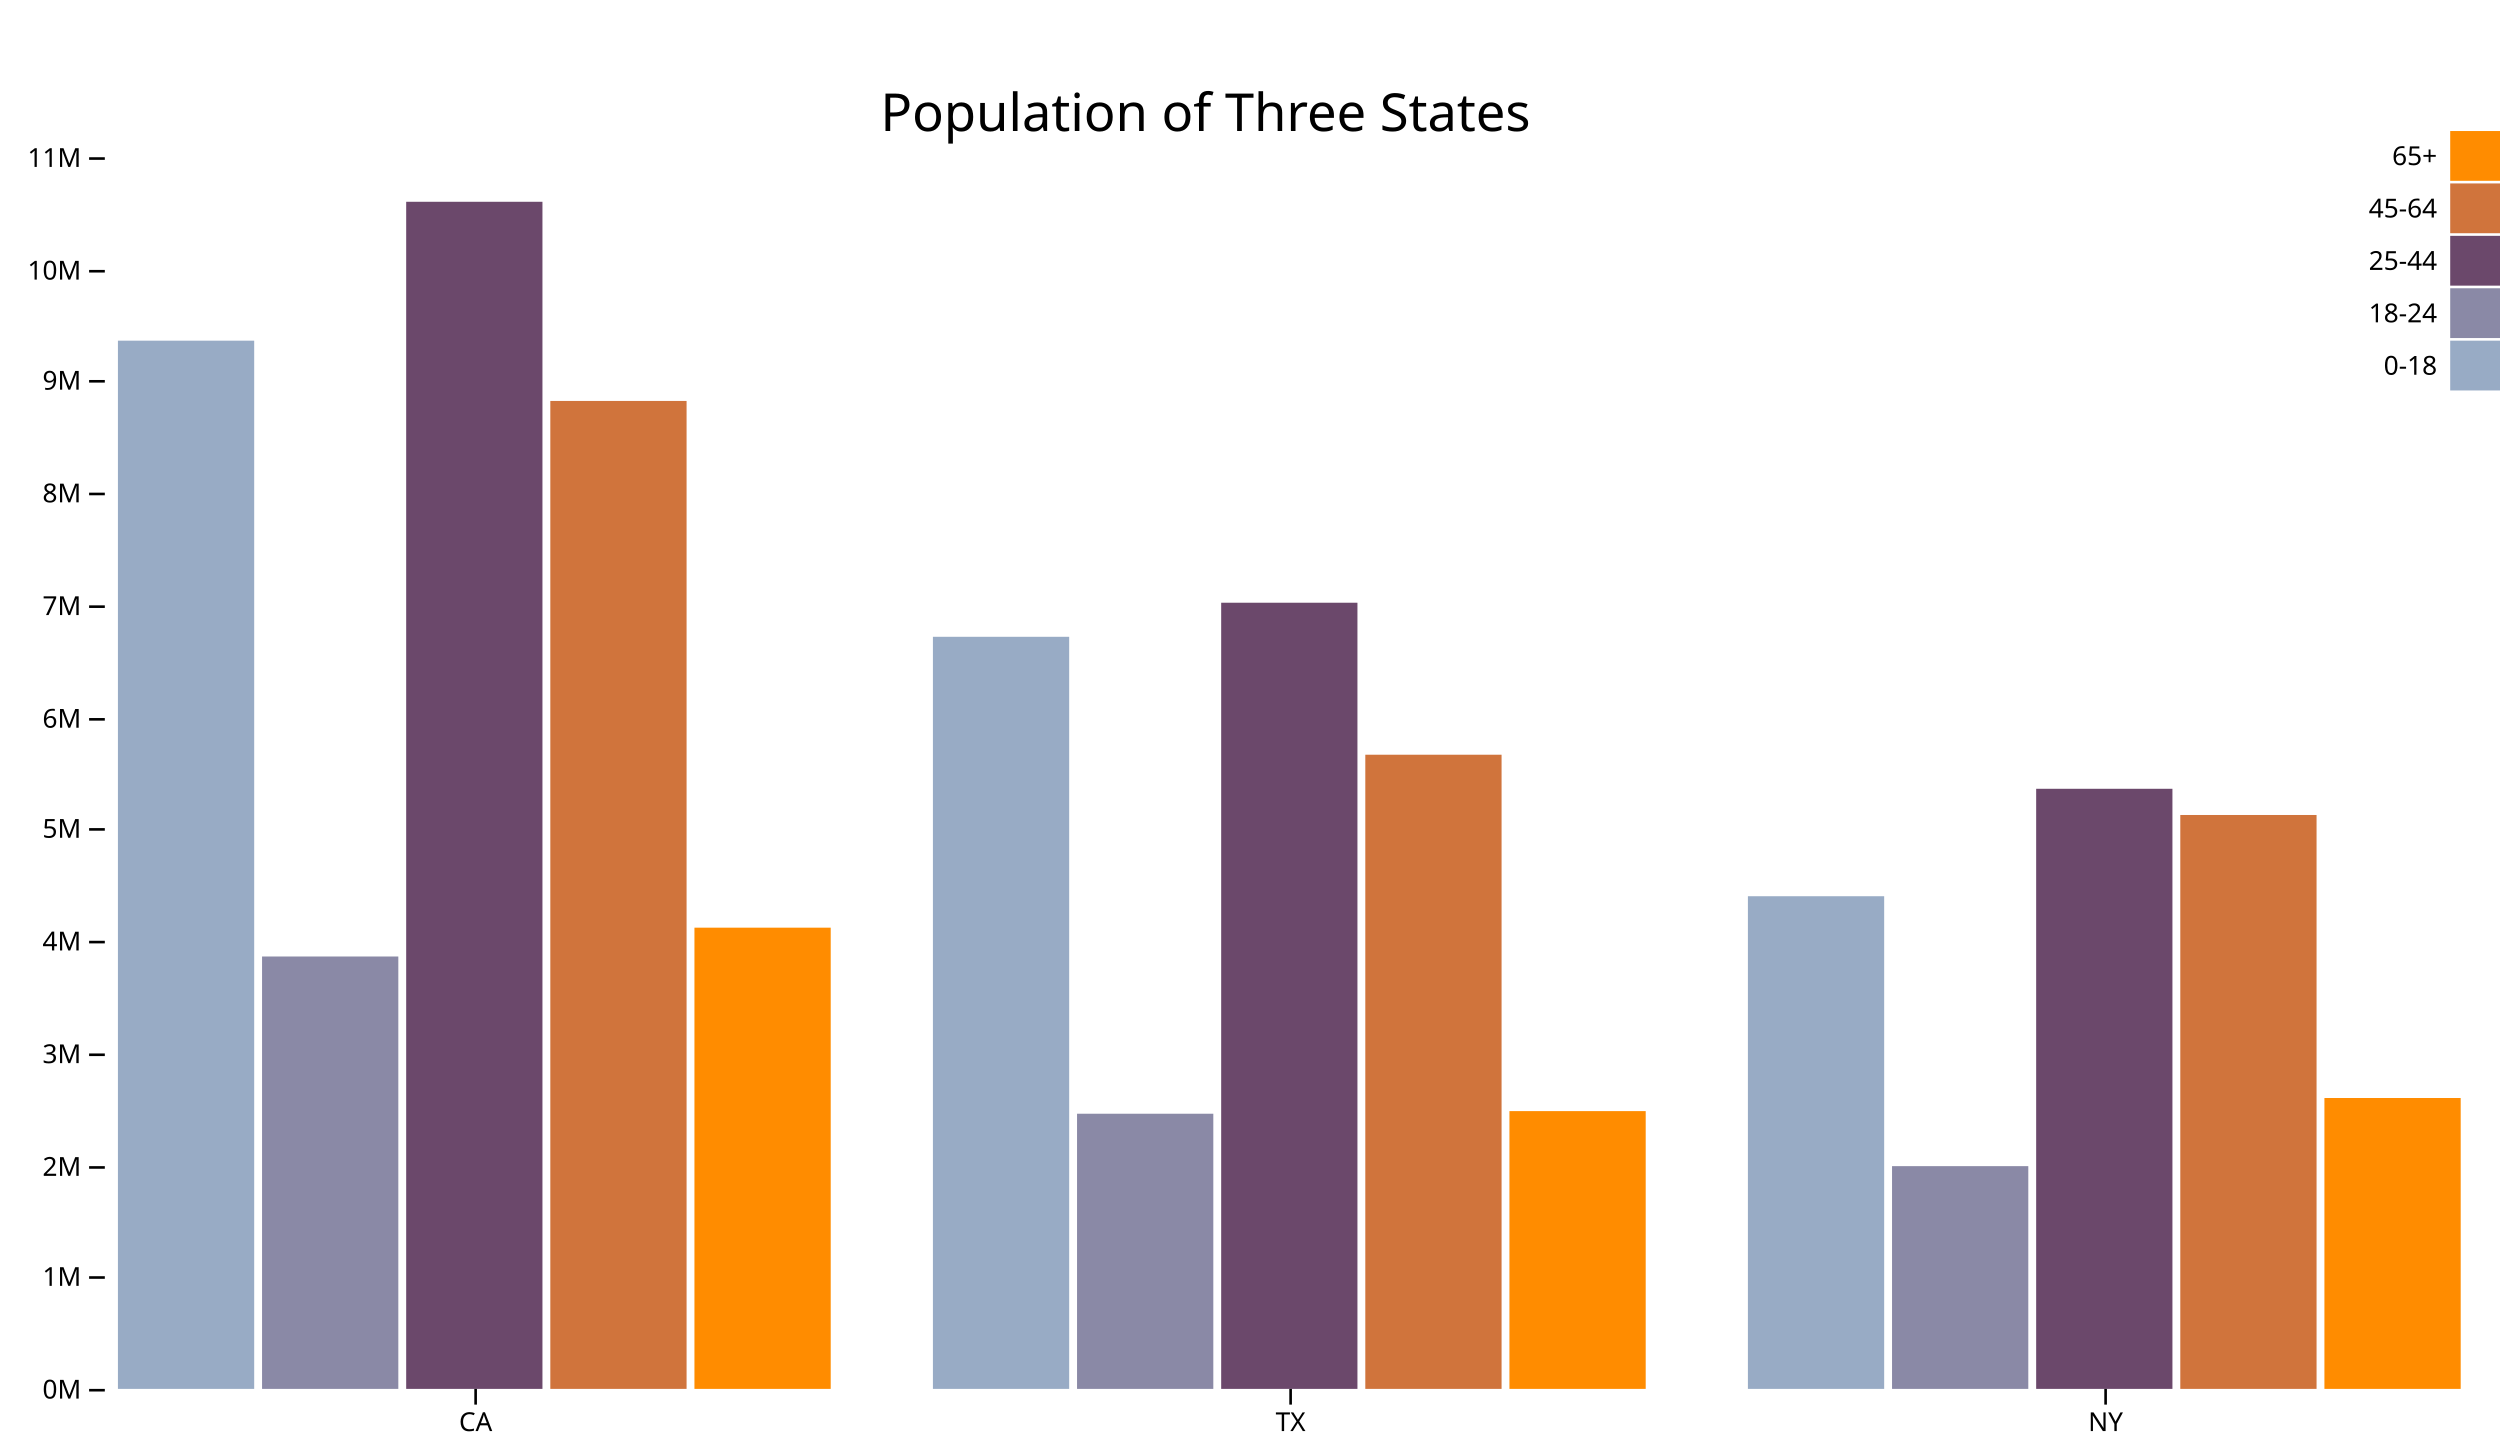
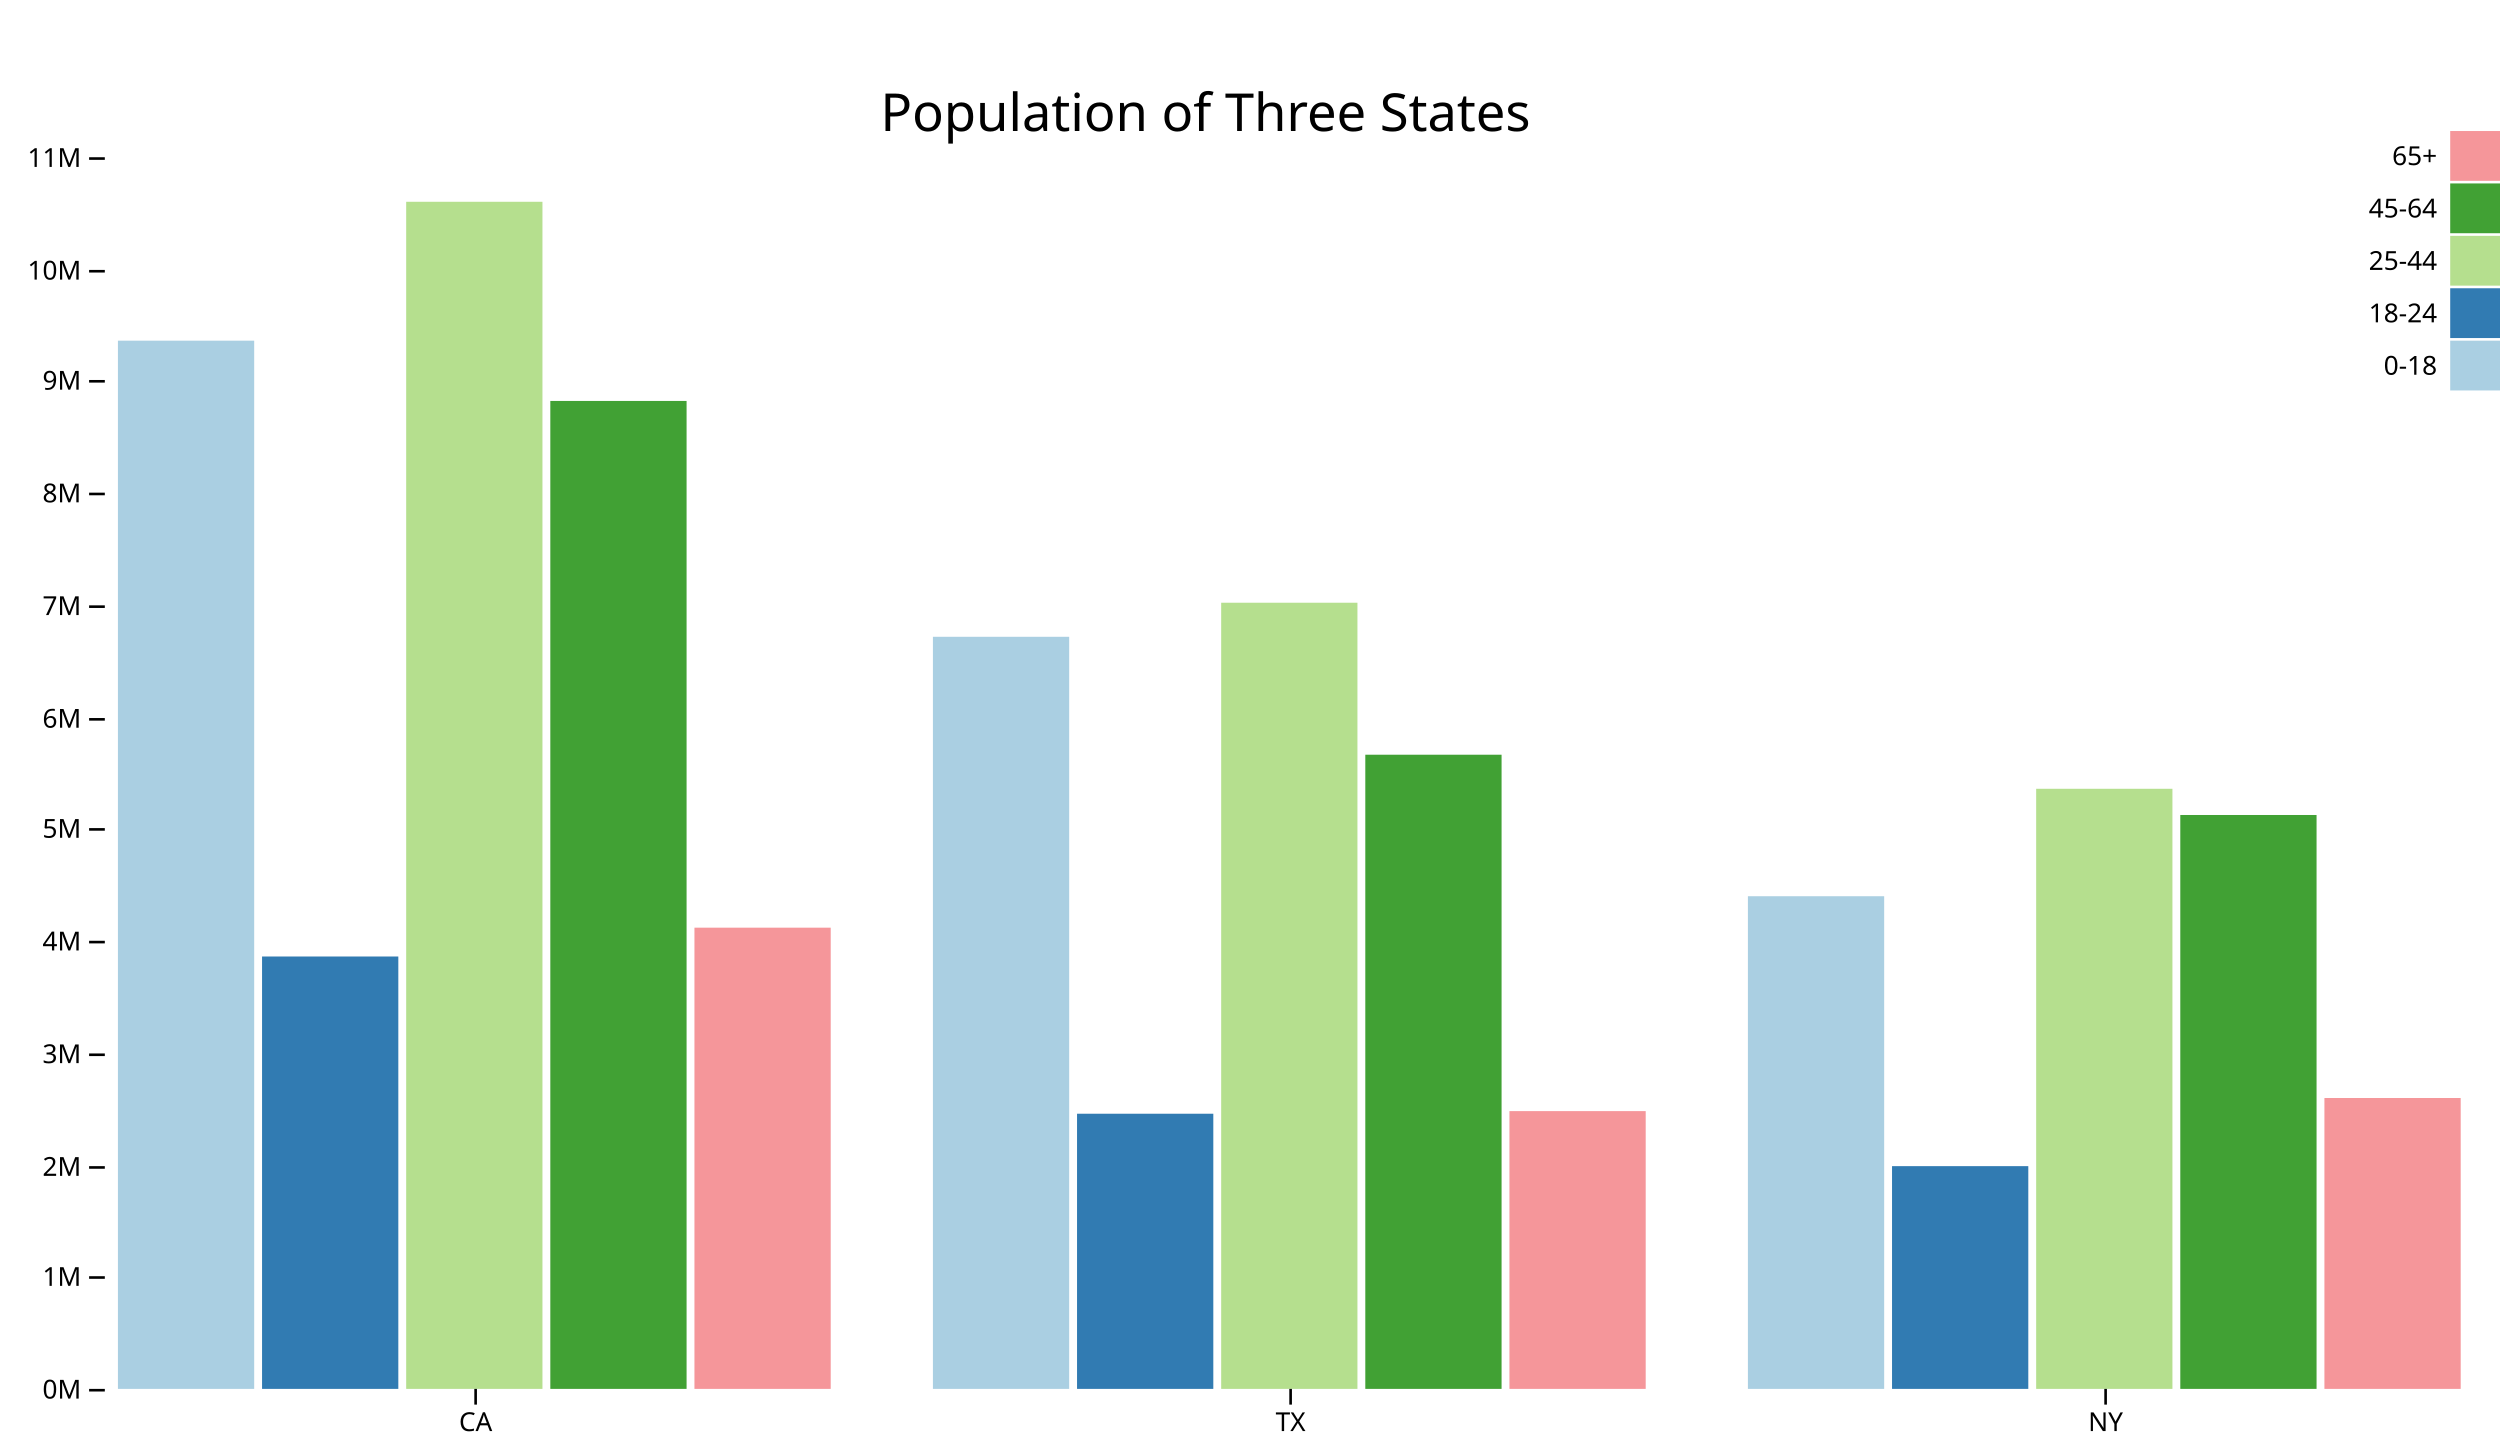
<svg xmlns="http://www.w3.org/2000/svg" id="visChart" viewBox="0 0 954 550" width="954" height="550" xml:space="preserve">
  <g id="chartContent">
    <g transform="translate(0,50)">
      <g>
        <text id="mark5001" class=" mark Title title" data-datum="{}" font-size="20" font-family="sans-serif" text-anchor="middle" x="460" y="0">Population of Three States</text>
      </g>
      <g>
        <g transform="translate(41,0)">
-           <rect id="mark1" class=" mark Shape1 rectangle" data-datum="{&quot;State&quot;:&quot;1_CA&quot;,&quot;Population&quot;:9364530,&quot;Age&quot;:&quot;0-18&quot;}" x="4" y="80" width="52" height="400" fill="#98abc5" />
-           <rect id="mark2" class=" mark Shape1 rectangle" data-datum="{&quot;State&quot;:&quot;1_CA&quot;,&quot;Population&quot;:3853788,&quot;Age&quot;:&quot;19-24&quot;}" x="59" y="315" width="52" height="165" fill="#8a89a6" />
-           <rect id="mark3" class=" mark Shape1 rectangle" data-datum="{&quot;State&quot;:&quot;1_CA&quot;,&quot;Population&quot;:10604510,&quot;Age&quot;:&quot;25-44&quot;}" x="114" y="27" width="52" height="453" fill="#6b486b" />
-           <rect id="mark4" class=" mark Shape1 rectangle" data-datum="{&quot;State&quot;:&quot;1_CA&quot;,&quot;Population&quot;:8819342,&quot;Age&quot;:&quot;45-64&quot;}" x="169" y="103" width="52" height="377" fill="#d0743c" />
-           <rect id="mark5" class=" mark Shape1 rectangle" data-datum="{&quot;State&quot;:&quot;1_CA&quot;,&quot;Population&quot;:4114496,&quot;Age&quot;:&quot;65+&quot;}" x="224" y="304" width="52" height="176" fill="#ff8c00" />
+           <rect id="mark1" class=" mark Shape1 rectangle" data-datum="{&quot;State&quot;:&quot;1_CA&quot;,&quot;Population&quot;:9364530,&quot;Age&quot;:&quot;0-18&quot;}" x="4" y="80" width="52" height="400" fill="#aacfe2" />
+           <rect id="mark2" class=" mark Shape1 rectangle" data-datum="{&quot;State&quot;:&quot;1_CA&quot;,&quot;Population&quot;:3853788,&quot;Age&quot;:&quot;19-24&quot;}" x="59" y="315" width="52" height="165" fill="#317bb2" />
+           <rect id="mark3" class=" mark Shape1 rectangle" data-datum="{&quot;State&quot;:&quot;1_CA&quot;,&quot;Population&quot;:10604510,&quot;Age&quot;:&quot;25-44&quot;}" x="114" y="27" width="52" height="453" fill="#b5df8e" />
+           <rect id="mark4" class=" mark Shape1 rectangle" data-datum="{&quot;State&quot;:&quot;1_CA&quot;,&quot;Population&quot;:8819342,&quot;Age&quot;:&quot;45-64&quot;}" x="169" y="103" width="52" height="377" fill="#41a134" />
+           <rect id="mark5" class=" mark Shape1 rectangle" data-datum="{&quot;State&quot;:&quot;1_CA&quot;,&quot;Population&quot;:4114496,&quot;Age&quot;:&quot;65+&quot;}" x="224" y="304" width="52" height="176" fill="#f5969a" />
        </g>
        <g transform="translate(352,0)">
-           <rect id="mark6" class=" mark Shape1 rectangle" data-datum="{&quot;State&quot;:&quot;2_TX&quot;,&quot;Population&quot;:6725771,&quot;Age&quot;:&quot;0-18&quot;}" x="4" y="193" width="52" height="287" fill="#98abc5" />
-           <rect id="mark7" class=" mark Shape1 rectangle" data-datum="{&quot;State&quot;:&quot;2_TX&quot;,&quot;Population&quot;:2454721,&quot;Age&quot;:&quot;19-24&quot;}" x="59" y="375" width="52" height="105" fill="#8a89a6" />
-           <rect id="mark8" class=" mark Shape1 rectangle" data-datum="{&quot;State&quot;:&quot;2_TX&quot;,&quot;Population&quot;:7017731,&quot;Age&quot;:&quot;25-44&quot;}" x="114" y="180" width="52" height="300" fill="#6b486b" />
-           <rect id="mark9" class=" mark Shape1 rectangle" data-datum="{&quot;State&quot;:&quot;2_TX&quot;,&quot;Population&quot;:5656528,&quot;Age&quot;:&quot;45-64&quot;}" x="169" y="238" width="52" height="242" fill="#d0743c" />
-           <rect id="mark10" class=" mark Shape1 rectangle" data-datum="{&quot;State&quot;:&quot;2_TX&quot;,&quot;Population&quot;:2472223,&quot;Age&quot;:&quot;65+&quot;}" x="224" y="374" width="52" height="106" fill="#ff8c00" />
+           <rect id="mark6" class=" mark Shape1 rectangle" data-datum="{&quot;State&quot;:&quot;2_TX&quot;,&quot;Population&quot;:6725771,&quot;Age&quot;:&quot;0-18&quot;}" x="4" y="193" width="52" height="287" fill="#aacfe2" />
+           <rect id="mark7" class=" mark Shape1 rectangle" data-datum="{&quot;State&quot;:&quot;2_TX&quot;,&quot;Population&quot;:2454721,&quot;Age&quot;:&quot;19-24&quot;}" x="59" y="375" width="52" height="105" fill="#317bb2" />
+           <rect id="mark8" class=" mark Shape1 rectangle" data-datum="{&quot;State&quot;:&quot;2_TX&quot;,&quot;Population&quot;:7017731,&quot;Age&quot;:&quot;25-44&quot;}" x="114" y="180" width="52" height="300" fill="#b5df8e" />
+           <rect id="mark9" class=" mark Shape1 rectangle" data-datum="{&quot;State&quot;:&quot;2_TX&quot;,&quot;Population&quot;:5656528,&quot;Age&quot;:&quot;45-64&quot;}" x="169" y="238" width="52" height="242" fill="#41a134" />
+           <rect id="mark10" class=" mark Shape1 rectangle" data-datum="{&quot;State&quot;:&quot;2_TX&quot;,&quot;Population&quot;:2472223,&quot;Age&quot;:&quot;65+&quot;}" x="224" y="374" width="52" height="106" fill="#f5969a" />
        </g>
        <g transform="translate(663,0)">
-           <rect id="mark11" class=" mark Shape1 rectangle" data-datum="{&quot;State&quot;:&quot;3_NY&quot;,&quot;Population&quot;:4408016,&quot;Age&quot;:&quot;0-18&quot;}" x="4" y="292" width="52" height="188" fill="#98abc5" />
-           <rect id="mark12" class=" mark Shape1 rectangle" data-datum="{&quot;State&quot;:&quot;3_NY&quot;,&quot;Population&quot;:1999120,&quot;Age&quot;:&quot;19-24&quot;}" x="59" y="395" width="52" height="85" fill="#8a89a6" />
-           <rect id="mark13" class=" mark Shape1 rectangle" data-datum="{&quot;State&quot;:&quot;3_NY&quot;,&quot;Population&quot;:5355235,&quot;Age&quot;:&quot;25-44&quot;}" x="114" y="251" width="52" height="229" fill="#6b486b" />
-           <rect id="mark14" class=" mark Shape1 rectangle" data-datum="{&quot;State&quot;:&quot;3_NY&quot;,&quot;Population&quot;:5120254,&quot;Age&quot;:&quot;45-64&quot;}" x="169" y="261" width="52" height="219" fill="#d0743c" />
-           <rect id="mark15" class=" mark Shape1 rectangle" data-datum="{&quot;State&quot;:&quot;3_NY&quot;,&quot;Population&quot;:2607672,&quot;Age&quot;:&quot;65+&quot;}" x="224" y="369" width="52" height="111" fill="#ff8c00" />
+           <rect id="mark11" class=" mark Shape1 rectangle" data-datum="{&quot;State&quot;:&quot;3_NY&quot;,&quot;Population&quot;:4408016,&quot;Age&quot;:&quot;0-18&quot;}" x="4" y="292" width="52" height="188" fill="#aacfe2" />
+           <rect id="mark12" class=" mark Shape1 rectangle" data-datum="{&quot;State&quot;:&quot;3_NY&quot;,&quot;Population&quot;:1999120,&quot;Age&quot;:&quot;19-24&quot;}" x="59" y="395" width="52" height="85" fill="#317bb2" />
+           <rect id="mark13" class=" mark Shape1 rectangle" data-datum="{&quot;State&quot;:&quot;3_NY&quot;,&quot;Population&quot;:5355235,&quot;Age&quot;:&quot;25-44&quot;}" x="114" y="251" width="52" height="229" fill="#b5df8e" />
+           <rect id="mark14" class=" mark Shape1 rectangle" data-datum="{&quot;State&quot;:&quot;3_NY&quot;,&quot;Population&quot;:5120254,&quot;Age&quot;:&quot;45-64&quot;}" x="169" y="261" width="52" height="219" fill="#41a134" />
+           <rect id="mark15" class=" mark Shape1 rectangle" data-datum="{&quot;State&quot;:&quot;3_NY&quot;,&quot;Population&quot;:2607672,&quot;Age&quot;:&quot;65+&quot;}" x="224" y="369" width="52" height="111" fill="#f5969a" />
        </g>
      </g>
      <g class="axis" data-datum="{&quot;position&quot;:&quot;State&quot;}" transform="translate(0,480)" fill="none" font-size="10" font-family="sans-serif" text-anchor="middle">
        <g transform="translate(181.5,0)">
          <line id="mark1001" class=" mark axis-tick" data-datum="{&quot;_TYPE&quot;:&quot;axis-tick&quot;}" stroke="currentColor" stroke-width="1" y2="6" />
        </g>
        <g transform="translate(492.5,0)">
          <line id="mark1002" class=" mark axis-tick" data-datum="{&quot;_TYPE&quot;:&quot;axis-tick&quot;}" stroke="currentColor" stroke-width="1" y2="6" />
        </g>
        <g transform="translate(803.5,0)">
          <line id="mark1003" class=" mark axis-tick" data-datum="{&quot;_TYPE&quot;:&quot;axis-tick&quot;}" stroke="currentColor" stroke-width="1" y2="6" />
        </g>
        <g transform="translate(181.5,0)">
          <text id="mark2001" class=" mark axis-label" data-datum="{&quot;_TYPE&quot;:&quot;axis-label&quot;}" fill="currentColor" y="9" dy="0.71em">CA</text>
        </g>
        <g transform="translate(492.5,0)">
          <text id="mark2002" class=" mark axis-label" data-datum="{&quot;_TYPE&quot;:&quot;axis-label&quot;}" fill="currentColor" y="9" dy="0.71em">TX</text>
        </g>
        <g transform="translate(803.5,0)">
          <text id="mark2003" class=" mark axis-label" data-datum="{&quot;_TYPE&quot;:&quot;axis-label&quot;}" fill="currentColor" y="9" dy="0.71em">NY</text>
        </g>
      </g>
      <g transform="translate(40,0)" fill="none" font-size="10" font-family="sans-serif" text-anchor="end">
        <g transform="translate(0,480.5)">
          <line id="mark1004" class=" mark axis-tick" data-datum="{&quot;_TYPE&quot;:&quot;axis-tick&quot;}" stroke="currentColor" stroke-width="1" x2="-6" />
        </g>
        <g transform="translate(0,437.5)">
          <line id="mark1005" class=" mark axis-tick" data-datum="{&quot;_TYPE&quot;:&quot;axis-tick&quot;}" stroke="currentColor" stroke-width="1" x2="-6" />
        </g>
        <g transform="translate(0,395.5)">
          <line id="mark1006" class=" mark axis-tick" data-datum="{&quot;_TYPE&quot;:&quot;axis-tick&quot;}" stroke="currentColor" stroke-width="1" x2="-6" />
        </g>
        <g transform="translate(0,352.5)">
          <line id="mark1007" class=" mark axis-tick" data-datum="{&quot;_TYPE&quot;:&quot;axis-tick&quot;}" stroke="currentColor" stroke-width="1" x2="-6" />
        </g>
        <g transform="translate(0,309.5)">
          <line id="mark1008" class=" mark axis-tick" data-datum="{&quot;_TYPE&quot;:&quot;axis-tick&quot;}" stroke="currentColor" stroke-width="1" x2="-6" />
        </g>
        <g transform="translate(0,266.5)">
          <line id="mark1009" class=" mark axis-tick" data-datum="{&quot;_TYPE&quot;:&quot;axis-tick&quot;}" stroke="currentColor" stroke-width="1" x2="-6" />
        </g>
        <g transform="translate(0,224.5)">
          <line id="mark1010" class=" mark axis-tick" data-datum="{&quot;_TYPE&quot;:&quot;axis-tick&quot;}" stroke="currentColor" stroke-width="1" x2="-6" />
        </g>
        <g transform="translate(0,181.5)">
          <line id="mark1011" class=" mark axis-tick" data-datum="{&quot;_TYPE&quot;:&quot;axis-tick&quot;}" stroke="currentColor" stroke-width="1" x2="-6" />
        </g>
        <g transform="translate(0,138.5)">
          <line id="mark1012" class=" mark axis-tick" data-datum="{&quot;_TYPE&quot;:&quot;axis-tick&quot;}" stroke="currentColor" stroke-width="1" x2="-6" />
        </g>
        <g transform="translate(0,95.5)">
          <line id="mark1013" class=" mark axis-tick" data-datum="{&quot;_TYPE&quot;:&quot;axis-tick&quot;}" stroke="currentColor" stroke-width="1" x2="-6" />
        </g>
        <g transform="translate(0,53.5)">
          <line id="mark1014" class=" mark axis-tick" data-datum="{&quot;_TYPE&quot;:&quot;axis-tick&quot;}" stroke="currentColor" stroke-width="1" x2="-6" />
        </g>
        <g transform="translate(0,10.5)">
          <line id="mark1015" class=" mark axis-tick" data-datum="{&quot;_TYPE&quot;:&quot;axis-tick&quot;}" stroke="currentColor" stroke-width="1" x2="-6" />
        </g>
        <g transform="translate(0,480.5)">
          <text id="mark2004" class=" mark axis-label" data-datum="{&quot;_TYPE&quot;:&quot;axis-label&quot;}" fill="currentColor" x="-9" dy="0.32em">0M</text>
        </g>
        <g transform="translate(0,437.5)">
          <text id="mark2005" class=" mark axis-label" data-datum="{&quot;_TYPE&quot;:&quot;axis-label&quot;}" fill="currentColor" x="-9" dy="0.32em">1M</text>
        </g>
        <g transform="translate(0,395.5)">
          <text id="mark2006" class=" mark axis-label" data-datum="{&quot;_TYPE&quot;:&quot;axis-label&quot;}" fill="currentColor" x="-9" dy="0.32em">2M</text>
        </g>
        <g transform="translate(0,352.5)">
          <text id="mark2007" class=" mark axis-label" data-datum="{&quot;_TYPE&quot;:&quot;axis-label&quot;}" fill="currentColor" x="-9" dy="0.32em">3M</text>
        </g>
        <g transform="translate(0,309.5)">
          <text id="mark2008" class=" mark axis-label" data-datum="{&quot;_TYPE&quot;:&quot;axis-label&quot;}" fill="currentColor" x="-9" dy="0.32em">4M</text>
        </g>
        <g transform="translate(0,266.5)">
          <text id="mark2009" class=" mark axis-label" data-datum="{&quot;_TYPE&quot;:&quot;axis-label&quot;}" fill="currentColor" x="-9" dy="0.32em">5M</text>
        </g>
        <g transform="translate(0,224.5)">
          <text id="mark2010" class=" mark axis-label" data-datum="{&quot;_TYPE&quot;:&quot;axis-label&quot;}" fill="currentColor" x="-9" dy="0.32em">6M</text>
        </g>
        <g transform="translate(0,181.5)">
          <text id="mark2011" class=" mark axis-label" data-datum="{&quot;_TYPE&quot;:&quot;axis-label&quot;}" fill="currentColor" x="-9" dy="0.32em">7M</text>
        </g>
        <g transform="translate(0,138.5)">
          <text id="mark2012" class=" mark axis-label" data-datum="{&quot;_TYPE&quot;:&quot;axis-label&quot;}" fill="currentColor" x="-9" dy="0.32em">8M</text>
        </g>
        <g transform="translate(0,95.5)">
          <text id="mark2013" class=" mark axis-label" data-datum="{&quot;_TYPE&quot;:&quot;axis-label&quot;}" fill="currentColor" x="-9" dy="0.32em">9M</text>
        </g>
        <g transform="translate(0,53.5)">
          <text id="mark2014" class=" mark axis-label" data-datum="{&quot;_TYPE&quot;:&quot;axis-label&quot;}" fill="currentColor" x="-9" dy="0.32em">10M</text>
        </g>
        <g transform="translate(0,10.5)">
          <text id="mark2015" class=" mark axis-label" data-datum="{&quot;_TYPE&quot;:&quot;axis-label&quot;}" fill="currentColor" x="-9" dy="0.32em">11M</text>
        </g>
      </g>
      <g class="legend" data-datum="{&quot;color&quot;:&quot;Age&quot;}" transform="translate(954,0)" text-anchor="end" font-family="sans-serif" font-size="10">
        <g transform="translate(0,0)">
-           <rect id="mark3001" class=" mark legend-symbol" data-datum="{&quot;_TYPE&quot;:&quot;legend-symbol&quot;}" x="-19" width="19" height="19" fill="#ff8c00" />
+           <rect id="mark3001" class=" mark legend-symbol" data-datum="{&quot;_TYPE&quot;:&quot;legend-symbol&quot;}" x="-19" width="19" height="19" fill="#f5969a" />
        </g>
        <g transform="translate(0,20)">
-           <rect id="mark3002" class=" mark legend-symbol" data-datum="{&quot;_TYPE&quot;:&quot;legend-symbol&quot;}" x="-19" width="19" height="19" fill="#d0743c" />
+           <rect id="mark3002" class=" mark legend-symbol" data-datum="{&quot;_TYPE&quot;:&quot;legend-symbol&quot;}" x="-19" width="19" height="19" fill="#41a134" />
        </g>
        <g transform="translate(0,40)">
-           <rect id="mark3003" class=" mark legend-symbol" data-datum="{&quot;_TYPE&quot;:&quot;legend-symbol&quot;}" x="-19" width="19" height="19" fill="#6b486b" />
+           <rect id="mark3003" class=" mark legend-symbol" data-datum="{&quot;_TYPE&quot;:&quot;legend-symbol&quot;}" x="-19" width="19" height="19" fill="#b5df8e" />
        </g>
        <g transform="translate(0,60)">
-           <rect id="mark3004" class=" mark legend-symbol" data-datum="{&quot;_TYPE&quot;:&quot;legend-symbol&quot;}" x="-19" width="19" height="19" fill="#8a89a6" />
+           <rect id="mark3004" class=" mark legend-symbol" data-datum="{&quot;_TYPE&quot;:&quot;legend-symbol&quot;}" x="-19" width="19" height="19" fill="#317bb2" />
        </g>
        <g transform="translate(0,80)">
-           <rect id="mark3005" class=" mark legend-symbol" data-datum="{&quot;_TYPE&quot;:&quot;legend-symbol&quot;}" x="-19" width="19" height="19" fill="#98abc5" />
+           <rect id="mark3005" class=" mark legend-symbol" data-datum="{&quot;_TYPE&quot;:&quot;legend-symbol&quot;}" x="-19" width="19" height="19" fill="#aacfe2" />
        </g>
        <g transform="translate(0,0)">
          <text id="mark4001" class=" mark legend-label" data-datum="{&quot;_TYPE&quot;:&quot;legend-label&quot;}" x="-24" y="9.5" dy="0.35em">65+</text>
        </g>
        <g transform="translate(0,20)">
          <text id="mark4002" class=" mark legend-label" data-datum="{&quot;_TYPE&quot;:&quot;legend-label&quot;}" x="-24" y="9.5" dy="0.35em">45-64</text>
        </g>
        <g transform="translate(0,40)">
          <text id="mark4003" class=" mark legend-label" data-datum="{&quot;_TYPE&quot;:&quot;legend-label&quot;}" x="-24" y="9.5" dy="0.35em">25-44</text>
        </g>
        <g transform="translate(0,60)">
          <text id="mark4004" class=" mark legend-label" data-datum="{&quot;_TYPE&quot;:&quot;legend-label&quot;}" x="-24" y="9.5" dy="0.35em">18-24</text>
        </g>
        <g transform="translate(0,80)">
          <text id="mark4005" class=" mark legend-label" data-datum="{&quot;_TYPE&quot;:&quot;legend-label&quot;}" x="-24" y="9.5" dy="0.35em">0-18</text>
        </g>
      </g>
    </g>
  </g>
</svg>
